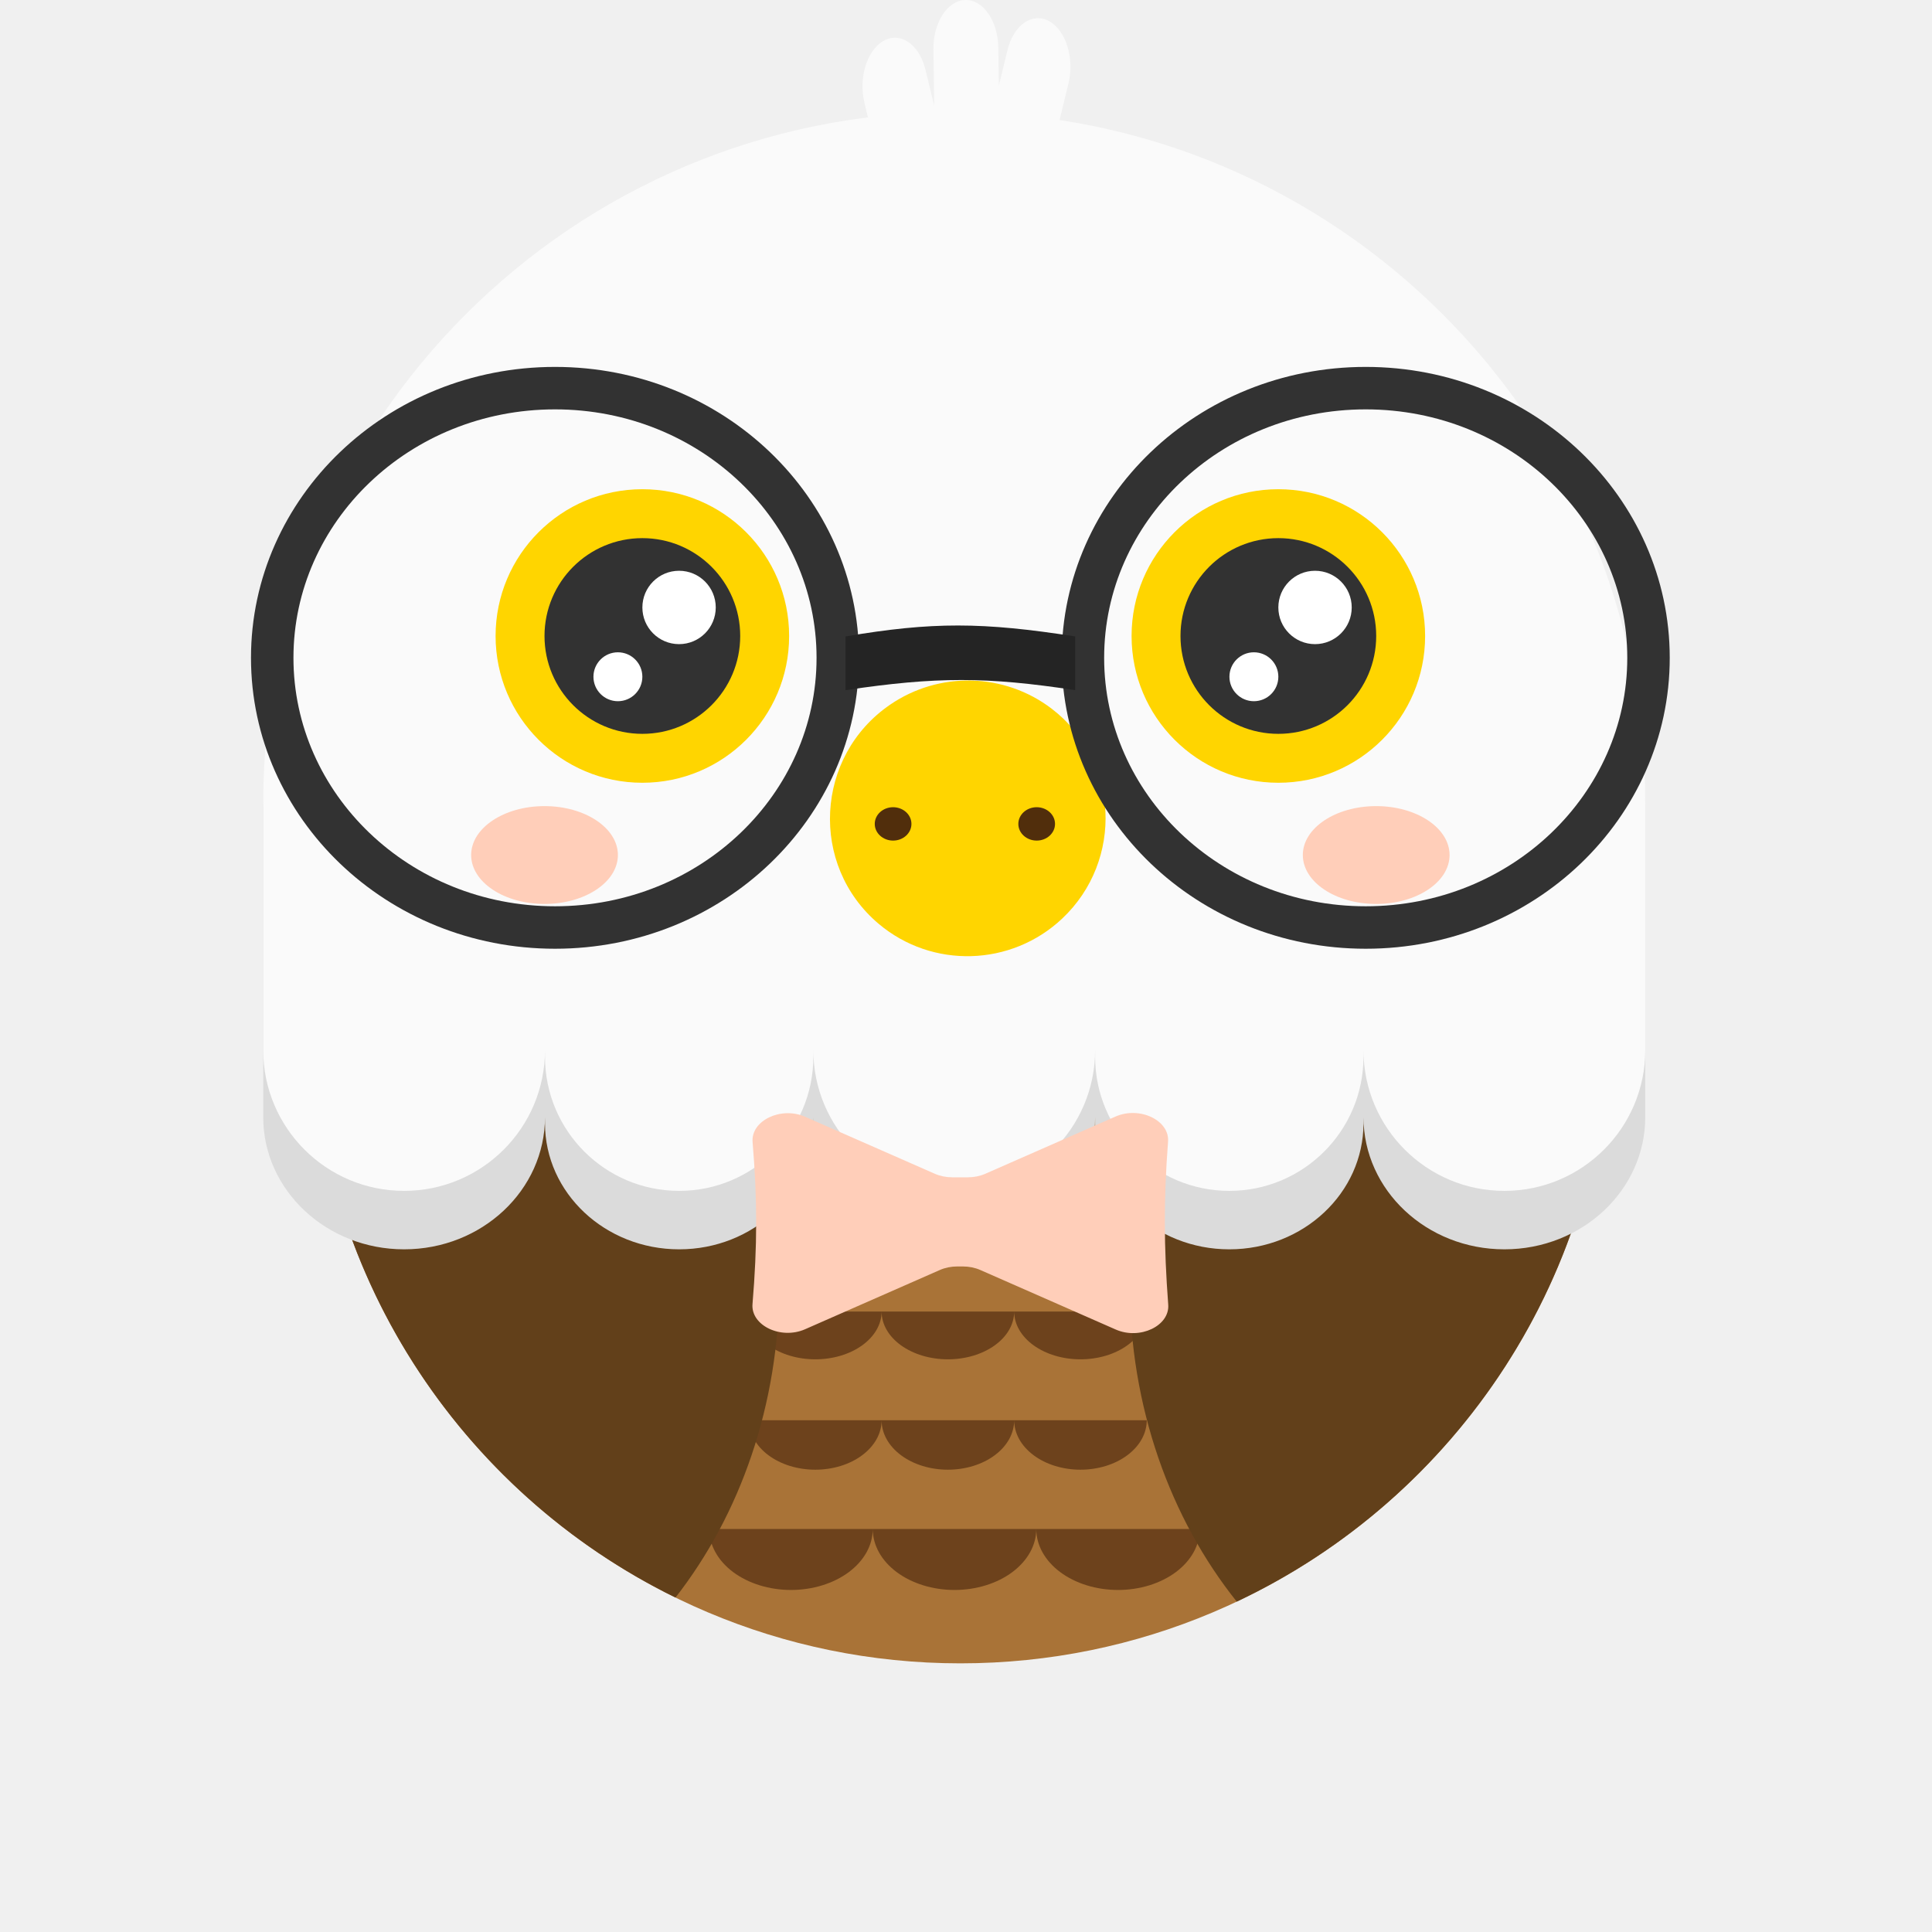
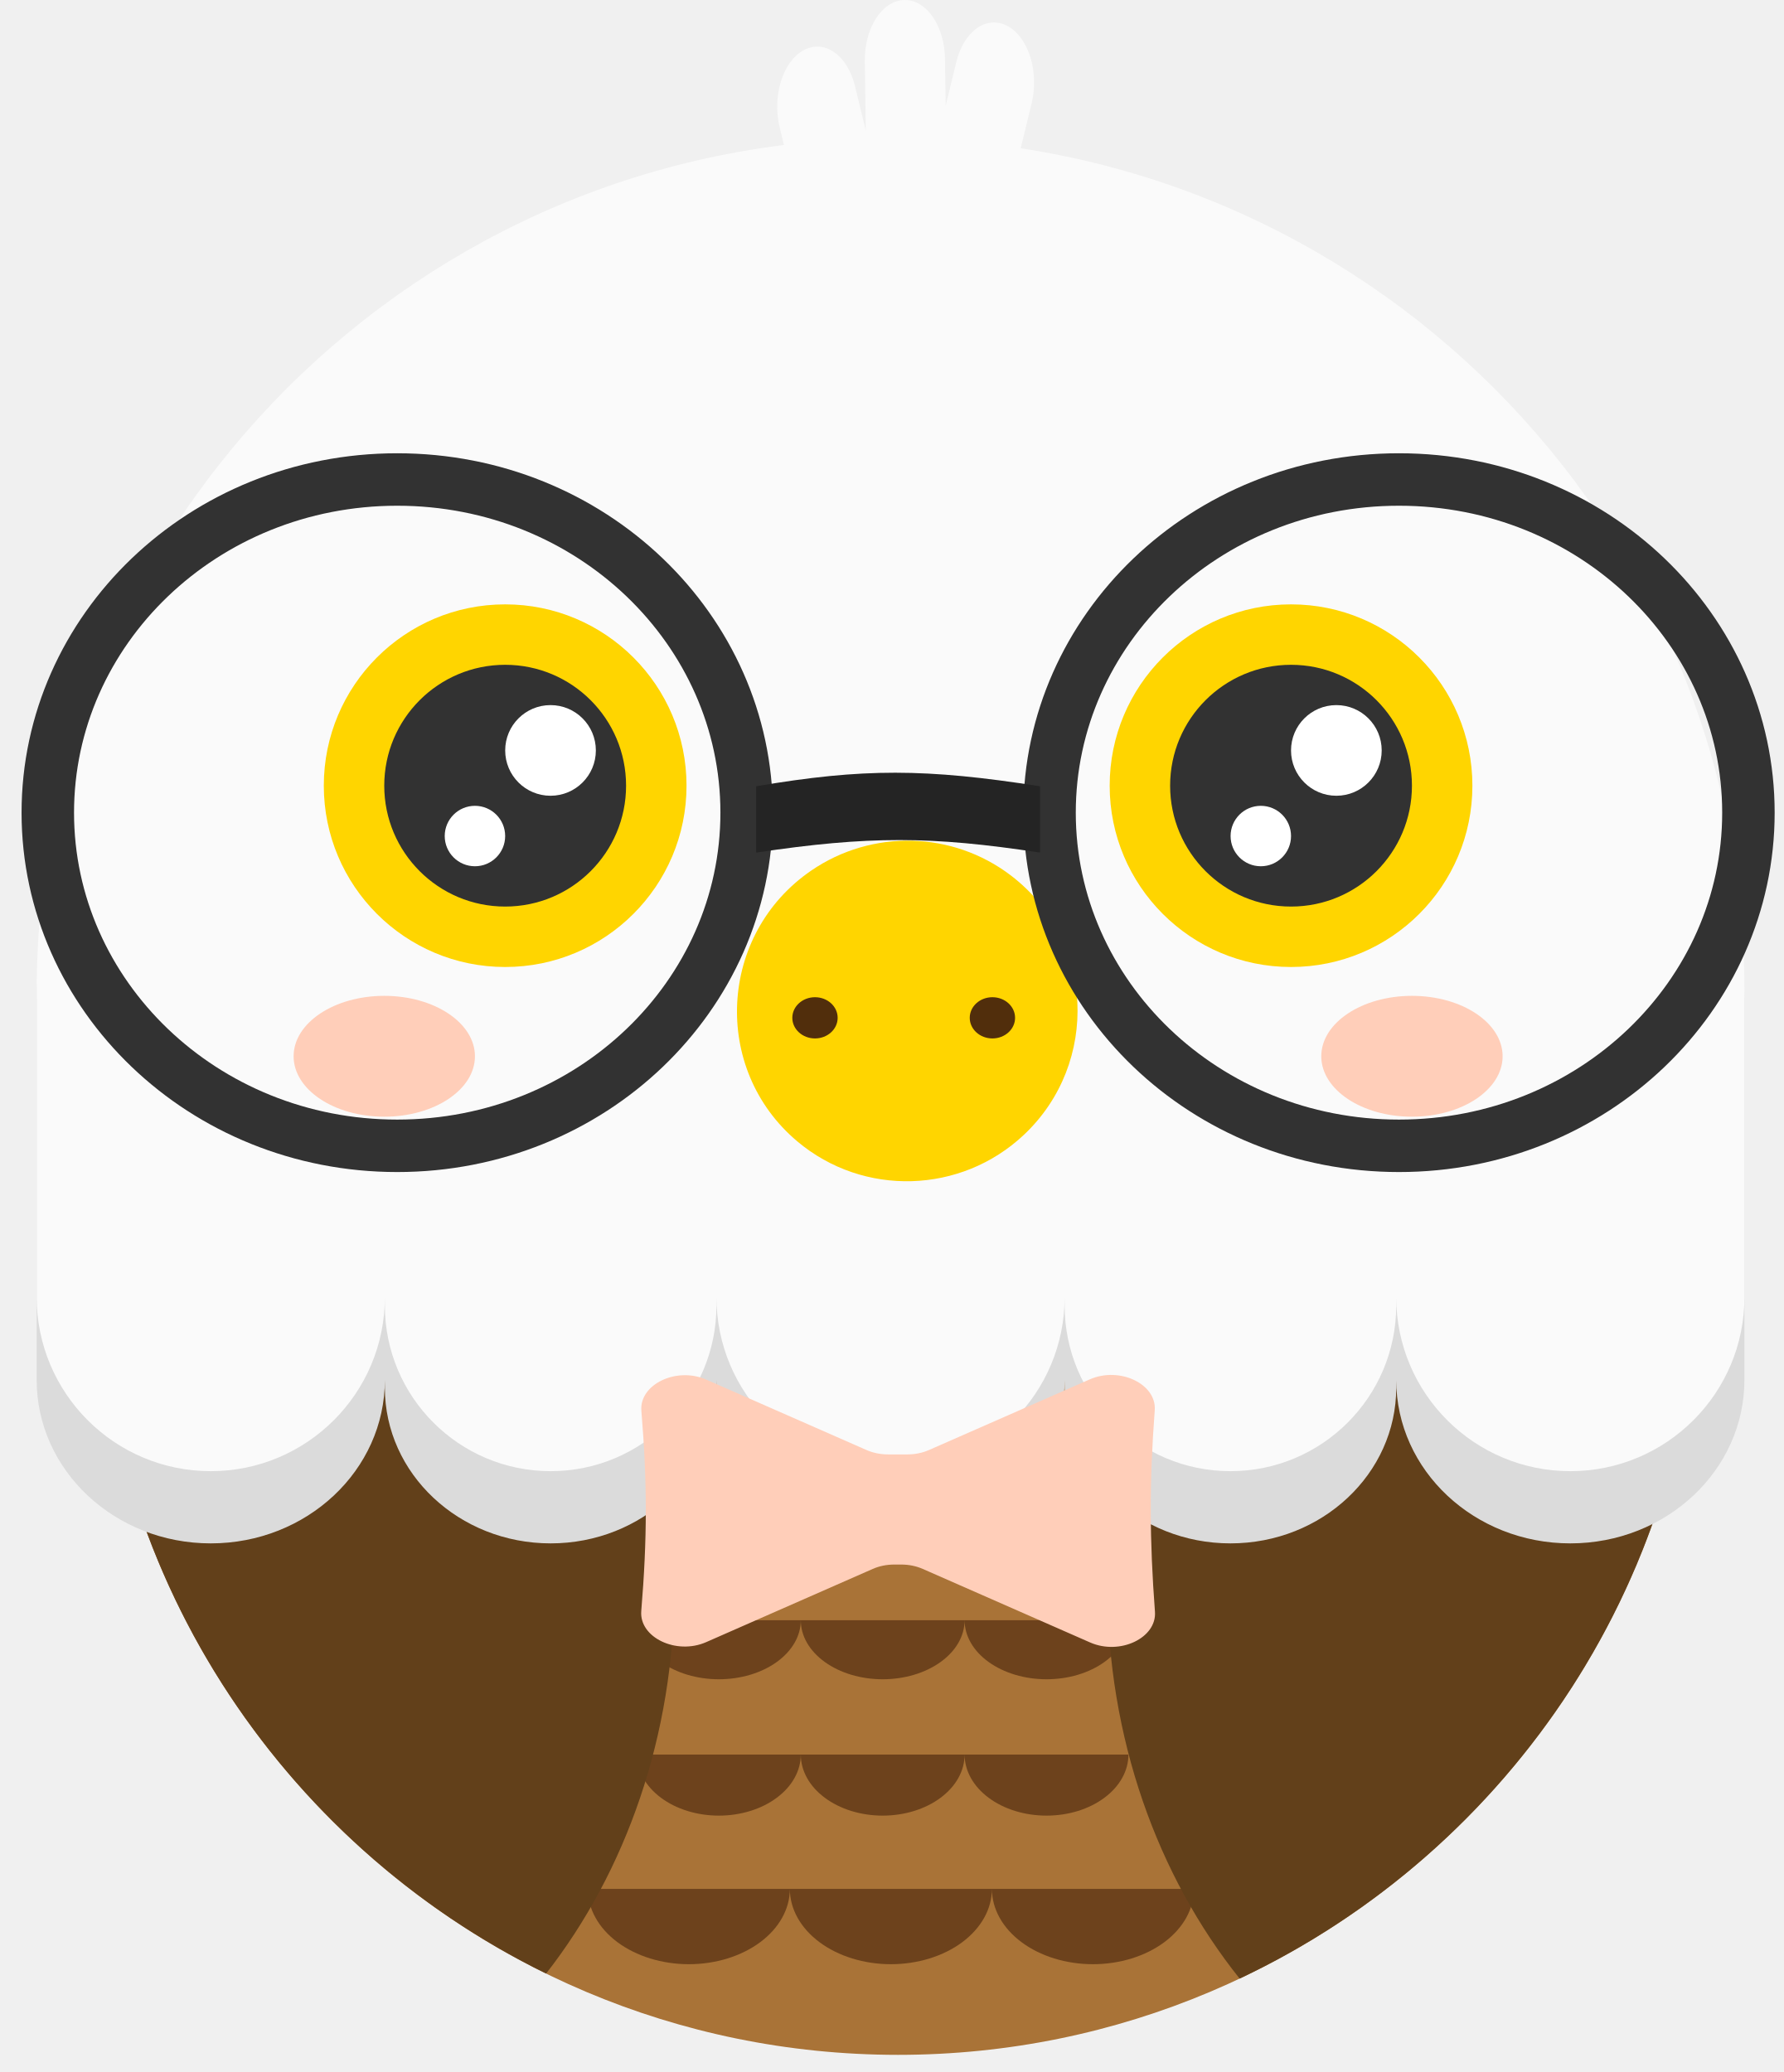
- <svg xmlns="http://www.w3.org/2000/svg" width="91" height="91" viewBox="0 0 91 91" fill="none">
-   <path d="M43.965 2.34C43.947 1.075 44.616 0.028 45.46 0.001C46.304 -0.027 47.003 0.976 47.022 2.241L47.047 4.036L47.453 2.364C47.742 1.176 48.619 0.563 49.413 0.996C50.206 1.428 50.615 2.743 50.326 3.931L48.932 9.67C48.643 10.859 47.766 11.472 46.973 11.039C46.719 10.9 46.504 10.672 46.339 10.385C46.125 10.569 45.878 10.677 45.614 10.686C45.398 10.693 45.191 10.632 45.002 10.517C44.861 11.162 44.531 11.708 44.072 11.959C43.278 12.391 42.401 11.779 42.112 10.59L40.718 4.851C40.429 3.662 40.839 2.348 41.632 1.916C42.425 1.483 43.302 2.096 43.591 3.284L44.003 4.979L43.965 2.34Z" fill="#FAFAFA" />
-   <path d="M14.702 47.814C14.702 64.677 28.372 78.346 45.234 78.346C62.097 78.346 75.766 64.677 75.766 47.814V39.749H14.702V47.814Z" fill="#A97337" />
+ <svg xmlns="http://www.w3.org/2000/svg" width="68" height="79" viewBox="0 0 68 79" fill="none">
+   <path d="M32.965 2.34C32.947 1.075 33.616 0.028 34.46 0.001C35.304 -0.027 36.003 0.976 36.022 2.241L36.047 4.036L36.453 2.364C36.742 1.176 37.619 0.563 38.413 0.996C39.206 1.428 39.615 2.743 39.326 3.931L37.932 9.67C37.643 10.859 36.766 11.472 35.973 11.039C35.719 10.9 35.504 10.672 35.339 10.385C35.125 10.569 34.878 10.677 34.614 10.686C34.398 10.693 34.191 10.632 34.002 10.517C33.861 11.162 33.531 11.708 33.072 11.959C32.278 12.391 31.401 11.779 31.112 10.59L29.718 4.851C29.43 3.662 29.838 2.348 30.632 1.916C31.425 1.483 32.302 2.096 32.591 3.284L33.003 4.979L32.965 2.34Z" fill="#FAFAFA" />
+   <path d="M3.702 47.814C3.702 64.677 17.372 78.346 34.234 78.346C51.097 78.346 64.766 64.677 64.766 47.814V39.749H3.702L3.702 47.814Z" fill="#A97337" />
  <g style="mix-blend-mode:multiply">
-     <path fill-rule="evenodd" clip-rule="evenodd" d="M41.525 66.903C41.524 67.207 41.443 67.508 41.287 67.788C41.13 68.071 40.9 68.327 40.61 68.543C40.32 68.76 39.976 68.931 39.597 69.048C39.218 69.165 38.812 69.225 38.402 69.225C37.992 69.225 37.586 69.165 37.207 69.048C36.829 68.931 36.484 68.76 36.194 68.543C35.904 68.327 35.675 68.071 35.518 67.788C35.361 67.506 35.28 67.203 35.28 66.897L38.402 66.897L41.525 66.897L41.525 66.897H44.647H47.769C47.769 67.203 47.688 67.506 47.532 67.788C47.375 68.071 47.145 68.327 46.855 68.543C46.565 68.76 46.221 68.931 45.842 69.048C45.463 69.165 45.057 69.225 44.647 69.225C44.237 69.225 43.831 69.165 43.452 69.048C43.073 68.931 42.729 68.76 42.439 68.543C42.149 68.327 41.919 68.071 41.762 67.788C41.606 67.508 41.526 67.207 41.525 66.903ZM53.776 67.788C53.933 67.506 54.014 67.203 54.014 66.897H50.892L47.769 66.897C47.769 67.203 47.85 67.506 48.007 67.788C48.164 68.071 48.394 68.327 48.684 68.543C48.974 68.76 49.318 68.931 49.697 69.048C50.076 69.165 50.482 69.225 50.892 69.225C51.302 69.225 51.708 69.165 52.087 69.048C52.465 68.931 52.81 68.76 53.099 68.543C53.389 68.327 53.619 68.071 53.776 67.788Z" fill="#4B2807" fill-opacity="0.5" />
+     <path fill-rule="evenodd" clip-rule="evenodd" d="M30.525 66.903C30.524 67.207 30.443 67.508 30.287 67.788C30.13 68.071 29.9 68.327 29.61 68.543C29.32 68.76 28.976 68.931 28.597 69.048C28.218 69.165 27.812 69.225 27.402 69.225C26.992 69.225 26.586 69.165 26.207 69.048C25.829 68.931 25.484 68.76 25.194 68.543C24.904 68.327 24.674 68.071 24.518 67.788C24.361 67.506 24.28 67.203 24.28 66.897L27.402 66.897L30.525 66.897L30.525 66.897H33.647H36.769C36.769 67.203 36.688 67.506 36.532 67.788C36.375 68.071 36.145 68.327 35.855 68.543C35.565 68.76 35.221 68.931 34.842 69.048C34.463 69.165 34.057 69.225 33.647 69.225C33.237 69.225 32.831 69.165 32.452 69.048C32.073 68.931 31.729 68.76 31.439 68.543C31.149 68.327 30.919 68.071 30.762 67.788C30.606 67.508 30.526 67.207 30.525 66.903ZM42.776 67.788C42.933 67.506 43.014 67.203 43.014 66.897H39.892L36.769 66.897C36.769 67.203 36.85 67.506 37.007 67.788C37.164 68.071 37.394 68.327 37.684 68.543C37.974 68.76 38.318 68.931 38.697 69.048C39.076 69.165 39.482 69.225 39.892 69.225C40.302 69.225 40.708 69.165 41.087 69.048C41.465 68.931 41.81 68.76 42.099 68.543C42.389 68.327 42.619 68.071 42.776 67.788Z" fill="#4B2807" fill-opacity="0.5" />
  </g>
  <g style="mix-blend-mode:multiply">
-     <path fill-rule="evenodd" clip-rule="evenodd" d="M41.525 61.781C41.524 62.075 41.443 62.366 41.287 62.637C41.13 62.91 40.9 63.158 40.61 63.367C40.32 63.576 39.976 63.742 39.597 63.855C39.218 63.968 38.812 64.026 38.402 64.026C37.992 64.026 37.586 63.968 37.207 63.855C36.829 63.742 36.484 63.576 36.194 63.367C35.904 63.158 35.675 62.91 35.518 62.637C35.361 62.364 35.28 62.071 35.28 61.776L38.402 61.776L41.525 61.776L41.525 61.776H44.647H47.769C47.769 62.071 47.688 62.364 47.532 62.637C47.375 62.91 47.145 63.158 46.855 63.367C46.565 63.576 46.221 63.742 45.842 63.855C45.463 63.968 45.057 64.026 44.647 64.026C44.237 64.026 43.831 63.968 43.452 63.855C43.073 63.742 42.729 63.576 42.439 63.367C42.149 63.158 41.919 62.91 41.762 62.637C41.606 62.366 41.526 62.075 41.525 61.781ZM53.776 62.637C53.933 62.364 54.014 62.071 54.014 61.776H50.892L47.769 61.776C47.769 62.071 47.85 62.364 48.007 62.637C48.164 62.91 48.394 63.158 48.684 63.367C48.974 63.576 49.318 63.742 49.697 63.855C50.076 63.968 50.482 64.026 50.892 64.026C51.302 64.026 51.708 63.968 52.087 63.855C52.465 63.742 52.81 63.576 53.099 63.367C53.389 63.158 53.619 62.91 53.776 62.637Z" fill="#4B2807" fill-opacity="0.5" />
+     <path fill-rule="evenodd" clip-rule="evenodd" d="M30.525 61.781C30.524 62.075 30.443 62.366 30.287 62.637C30.13 62.91 29.9 63.158 29.61 63.367C29.32 63.576 28.976 63.742 28.597 63.855C28.218 63.968 27.812 64.026 27.402 64.026C26.992 64.026 26.586 63.968 26.207 63.855C25.829 63.742 25.484 63.576 25.194 63.367C24.904 63.158 24.674 62.91 24.518 62.637C24.361 62.364 24.28 62.071 24.28 61.776L27.402 61.776L30.525 61.776L30.525 61.776H33.647H36.769C36.769 62.071 36.688 62.364 36.532 62.637C36.375 62.91 36.145 63.158 35.855 63.367C35.565 63.576 35.221 63.742 34.842 63.855C34.463 63.968 34.057 64.026 33.647 64.026C33.237 64.026 32.831 63.968 32.452 63.855C32.073 63.742 31.729 63.576 31.439 63.367C31.149 63.158 30.919 62.91 30.762 62.637C30.606 62.366 30.526 62.075 30.525 61.781ZM42.776 62.637C42.933 62.364 43.014 62.071 43.014 61.776H39.892L36.769 61.776C36.769 62.071 36.85 62.364 37.007 62.637C37.164 62.91 37.394 63.158 37.684 63.367C37.974 63.576 38.318 63.742 38.697 63.855C39.076 63.968 39.482 64.026 39.892 64.026C40.302 64.026 40.708 63.968 41.087 63.855C41.465 63.742 41.81 63.576 42.099 63.367C42.389 63.158 42.619 62.91 42.776 62.637Z" fill="#4B2807" fill-opacity="0.5" />
  </g>
  <g style="mix-blend-mode:multiply">
-     <path fill-rule="evenodd" clip-rule="evenodd" d="M37.257 72.019H41.108H44.959H48.81C48.81 72.78 48.404 73.51 47.682 74.049C46.96 74.587 45.98 74.89 44.959 74.89C43.938 74.89 42.958 74.587 42.236 74.049C41.517 73.513 41.112 72.787 41.108 72.029C41.106 72.402 41.007 72.772 40.815 73.117C40.621 73.466 40.338 73.782 39.98 74.049C39.623 74.315 39.198 74.527 38.731 74.671C38.264 74.815 37.763 74.89 37.257 74.89C36.752 74.89 36.251 74.815 35.784 74.671C35.316 74.527 34.892 74.315 34.534 74.049C34.177 73.782 33.893 73.466 33.7 73.117C33.506 72.769 33.406 72.396 33.406 72.019L37.257 72.019ZM56.219 73.117C56.412 72.769 56.512 72.396 56.512 72.019H52.661L48.81 72.019C48.81 72.396 48.91 72.769 49.103 73.117C49.297 73.466 49.58 73.782 49.938 74.049C50.295 74.315 50.72 74.527 51.187 74.671C51.654 74.815 52.155 74.89 52.661 74.89C53.166 74.89 53.667 74.815 54.135 74.671C54.602 74.527 55.026 74.315 55.384 74.049C55.741 73.782 56.025 73.466 56.219 73.117Z" fill="#4B2807" fill-opacity="0.5" />
+     <path fill-rule="evenodd" clip-rule="evenodd" d="M26.257 72.019H30.108H33.959H37.81C37.81 72.78 37.404 73.51 36.682 74.049C35.96 74.587 34.98 74.89 33.959 74.89C32.938 74.89 31.958 74.587 31.236 74.049C30.517 73.513 30.112 72.787 30.108 72.029C30.106 72.402 30.007 72.772 29.815 73.117C29.622 73.466 29.338 73.782 28.98 74.049C28.623 74.315 28.198 74.527 27.731 74.671C27.264 74.815 26.763 74.89 26.257 74.89C25.752 74.89 25.251 74.815 24.784 74.671C24.316 74.527 23.892 74.315 23.534 74.049C23.177 73.782 22.893 73.466 22.7 73.117C22.506 72.769 22.406 72.396 22.406 72.019L26.257 72.019ZM45.219 73.117C45.412 72.769 45.512 72.396 45.512 72.019H41.661L37.81 72.019C37.81 72.396 37.91 72.769 38.103 73.117C38.297 73.466 38.58 73.782 38.938 74.049C39.295 74.315 39.72 74.527 40.187 74.671C40.654 74.815 41.155 74.89 41.661 74.89C42.166 74.89 42.667 74.815 43.135 74.671C43.602 74.527 44.026 74.315 44.384 74.049C44.741 73.782 45.025 73.466 45.219 73.117Z" fill="#4B2807" fill-opacity="0.5" />
  </g>
-   <path fill-rule="evenodd" clip-rule="evenodd" d="M24.007 39.749H14.702V47.814C14.702 59.862 21.681 70.281 31.817 75.247C34.854 71.355 36.707 66.175 36.707 60.488C36.707 50.856 31.392 42.677 24.007 39.749ZM65.911 39.749H75.766V47.814C75.766 60.02 68.604 70.553 58.253 75.439C55.126 71.526 53.211 66.269 53.211 60.488C53.211 50.856 58.526 42.676 65.911 39.749Z" fill="#62401A" />
-   <path d="M44.946 8.031C27.282 8.031 12.904 21.244 12.411 37.719C12.402 37.85 12.398 37.981 12.398 38.114V52.614C12.398 56.055 15.369 58.845 19.034 58.845C22.699 58.845 25.67 56.055 25.67 52.614V47.154L25.67 52.91C25.67 56.188 28.5 58.845 31.99 58.845C35.481 58.845 38.31 56.188 38.31 52.91L38.31 47.154V52.614C38.31 56.055 41.281 58.845 44.946 58.845C48.611 58.845 51.582 56.055 51.582 52.614L51.582 52.91C51.582 56.188 54.412 58.845 57.902 58.845C61.393 58.845 64.222 56.188 64.222 52.91V52.627C64.23 56.062 67.198 58.845 70.858 58.845C74.523 58.845 77.494 56.055 77.494 52.614V38.114C77.494 37.981 77.49 37.85 77.481 37.719C76.988 21.244 62.61 8.031 44.946 8.031Z" fill="#DBDBDB" />
-   <path fill-rule="evenodd" clip-rule="evenodd" d="M44.946 5.278C26.97 5.278 12.398 19.85 12.398 37.826V39.448C12.398 39.456 12.398 39.464 12.398 39.472V49.456C12.398 53.121 15.369 56.092 19.034 56.092C22.693 56.092 25.661 53.13 25.67 49.473V49.772C25.67 53.262 28.5 56.092 31.99 56.092C35.48 56.092 38.31 53.262 38.31 49.772V44.4H38.31V49.456C38.31 53.121 41.281 56.092 44.946 56.092C48.611 56.092 51.582 53.121 51.582 49.456V44.4L51.582 49.772C51.582 53.262 54.412 56.092 57.902 56.092C61.393 56.092 64.222 53.262 64.222 49.772V49.486C64.238 53.137 67.203 56.092 70.858 56.092C74.523 56.092 77.495 53.121 77.495 49.456L77.495 44.4V37.826C77.495 19.85 62.922 5.278 44.946 5.278Z" fill="#FAFAFA" />
-   <path d="M46.41 55.286C46.162 55.395 45.88 55.453 45.593 55.453H44.849C44.562 55.453 44.28 55.395 44.031 55.286L37.925 52.602C36.781 52.099 35.365 52.786 35.448 53.789C35.676 56.528 35.672 58.687 35.444 61.425C35.361 62.428 36.776 63.112 37.919 62.61L44.27 59.818C44.518 59.709 44.8 59.652 45.087 59.652H45.355C45.642 59.652 45.923 59.709 46.172 59.818L52.554 62.623C53.691 63.123 55.099 62.449 55.025 61.451C54.818 58.693 54.809 56.526 55.017 53.769C55.092 52.769 53.68 52.091 52.541 52.592L46.41 55.286Z" fill="#FFCEB9" />
-   <path d="M41.392 43.518C38.111 40.755 38.387 35.612 41.927 33.19C44.238 31.608 47.313 31.682 49.538 33.383C52.715 35.813 52.941 40.527 50.028 43.269C47.63 45.526 43.911 45.639 41.392 43.518Z" fill="#FFD500" />
-   <ellipse cx="42.066" cy="38.807" rx="0.864" ry="0.786" fill="#512E0C" />
-   <ellipse cx="48.829" cy="38.807" rx="0.864" ry="0.786" fill="#512E0C" />
-   <circle cx="30.256" cy="29.956" r="6.913" fill="#FFD500" />
-   <circle cx="30.256" cy="29.956" r="4.609" fill="#323232" />
-   <circle cx="31.985" cy="28.612" r="1.728" fill="white" />
-   <circle cx="29.104" cy="31.876" r="1.152" fill="white" />
-   <circle cx="60.212" cy="29.956" r="6.913" fill="#FFD500" />
-   <circle cx="60.212" cy="29.956" r="4.609" fill="#323232" />
-   <circle cx="61.94" cy="28.612" r="1.728" fill="white" />
-   <circle cx="59.06" cy="31.876" r="1.152" fill="white" />
-   <ellipse cx="25.648" cy="40.273" rx="3.456" ry="2.304" fill="#FFCEB9" />
-   <ellipse cx="64.821" cy="40.273" rx="3.456" ry="2.304" fill="#FFCEB9" />
-   <path d="M39.461 30.985C39.461 37.959 33.539 43.687 26.141 43.687C18.743 43.687 12.822 37.959 12.822 30.985C12.822 24.01 18.743 18.282 26.141 18.282C33.539 18.282 39.461 24.01 39.461 30.985Z" stroke="#323232" stroke-width="2" />
-   <path d="M77.647 30.985C77.647 37.959 71.725 43.687 64.327 43.687C56.929 43.687 51.007 37.959 51.007 30.985C51.007 24.01 56.929 18.282 64.327 18.282C71.725 18.282 77.647 24.01 77.647 30.985Z" stroke="#323232" stroke-width="2" />
-   <path d="M39.825 29.978C43.9 29.284 46.291 29.296 50.644 29.978V32.507C46.487 31.874 44.117 31.866 39.825 32.507V29.978Z" fill="#242424" />
+   <path fill-rule="evenodd" clip-rule="evenodd" d="M13.007 39.749H3.702V47.814C3.702 59.862 10.681 70.281 20.817 75.247C23.854 71.355 25.707 66.175 25.707 60.488C25.707 50.856 20.392 42.677 13.007 39.749ZM54.911 39.749H64.766V47.814C64.766 60.02 57.604 70.553 47.253 75.439C44.126 71.526 42.211 66.269 42.211 60.488C42.211 50.856 47.526 42.676 54.911 39.749Z" fill="#62401A" />
+   <path d="M33.946 8.031C16.282 8.031 1.904 21.244 1.411 37.719C1.402 37.85 1.398 37.981 1.398 38.114V52.614C1.398 56.055 4.369 58.845 8.034 58.845C11.699 58.845 14.67 56.055 14.67 52.614V47.154L14.67 52.91C14.67 56.188 17.5 58.845 20.99 58.845C24.481 58.845 27.31 56.188 27.31 52.91L27.31 47.154V52.614C27.31 56.055 30.281 58.845 33.946 58.845C37.611 58.845 40.582 56.055 40.582 52.614L40.582 52.91C40.582 56.188 43.412 58.845 46.902 58.845C50.393 58.845 53.222 56.188 53.222 52.91V52.627C53.23 56.062 56.198 58.845 59.858 58.845C63.523 58.845 66.494 56.055 66.494 52.614V38.114C66.494 37.981 66.49 37.85 66.481 37.719C65.988 21.244 51.61 8.031 33.946 8.031Z" fill="#DBDBDB" />
+   <path fill-rule="evenodd" clip-rule="evenodd" d="M33.946 5.278C15.97 5.278 1.398 19.85 1.398 37.826V39.448C1.398 39.456 1.398 39.464 1.398 39.472V49.456C1.398 53.121 4.369 56.092 8.034 56.092C11.693 56.092 14.661 53.13 14.67 49.473V49.772C14.67 53.262 17.5 56.092 20.99 56.092C24.48 56.092 27.31 53.262 27.31 49.772V44.4H27.31V49.456C27.31 53.121 30.281 56.092 33.946 56.092C37.611 56.092 40.582 53.121 40.582 49.456V44.4L40.582 49.772C40.582 53.262 43.412 56.092 46.902 56.092C50.393 56.092 53.222 53.262 53.222 49.772V49.486C53.238 53.137 56.203 56.092 59.858 56.092C63.523 56.092 66.495 53.121 66.495 49.456L66.495 44.4V37.826C66.495 19.85 51.922 5.278 33.946 5.278Z" fill="#FAFAFA" />
+   <path d="M35.41 55.286C35.162 55.395 34.88 55.453 34.593 55.453H33.849C33.562 55.453 33.28 55.395 33.031 55.286L26.925 52.602C25.781 52.099 24.365 52.786 24.448 53.789C24.676 56.528 24.672 58.687 24.444 61.425C24.361 62.428 25.776 63.112 26.919 62.61L33.27 59.818C33.518 59.709 33.8 59.652 34.087 59.652H34.355C34.642 59.652 34.923 59.709 35.172 59.818L41.554 62.623C42.691 63.123 44.099 62.449 44.025 61.451C43.818 58.693 43.809 56.526 44.017 53.769C44.092 52.769 42.68 52.091 41.541 52.592L35.41 55.286Z" fill="#FFCEB9" />
+   <path d="M30.392 43.518C27.111 40.755 27.387 35.612 30.927 33.19C33.238 31.608 36.313 31.682 38.538 33.383C41.715 35.813 41.941 40.527 39.028 43.269C36.63 45.526 32.911 45.639 30.392 43.518Z" fill="#FFD500" />
+   <ellipse cx="31.066" cy="38.807" rx="0.864" ry="0.786" fill="#512E0C" />
+   <ellipse cx="37.829" cy="38.807" rx="0.864" ry="0.786" fill="#512E0C" />
+   <circle cx="19.256" cy="29.956" r="6.913" fill="#FFD500" />
+   <circle cx="19.256" cy="29.956" r="4.609" fill="#323232" />
+   <circle cx="20.985" cy="28.612" r="1.728" fill="white" />
+   <circle cx="18.104" cy="31.876" r="1.152" fill="white" />
+   <circle cx="49.212" cy="29.956" r="6.913" fill="#FFD500" />
+   <circle cx="49.212" cy="29.956" r="4.609" fill="#323232" />
+   <circle cx="50.94" cy="28.612" r="1.728" fill="white" />
+   <circle cx="48.06" cy="31.876" r="1.152" fill="white" />
+   <ellipse cx="14.648" cy="40.273" rx="3.456" ry="2.304" fill="#FFCEB9" />
+   <ellipse cx="53.821" cy="40.273" rx="3.456" ry="2.304" fill="#FFCEB9" />
+   <path d="M28.461 30.985C28.461 37.959 22.54 43.687 15.141 43.687C7.743 43.687 1.822 37.959 1.822 30.985C1.822 24.01 7.743 18.282 15.141 18.282C22.54 18.282 28.461 24.01 28.461 30.985Z" stroke="#323232" stroke-width="2" />
+   <path d="M66.647 30.985C66.647 37.959 60.725 43.687 53.327 43.687C45.929 43.687 40.007 37.959 40.007 30.985C40.007 24.01 45.929 18.282 53.327 18.282C60.725 18.282 66.647 24.01 66.647 30.985Z" stroke="#323232" stroke-width="2" />
+   <path d="M28.825 29.978C32.9 29.284 35.291 29.296 39.644 29.978V32.507C35.487 31.874 33.117 31.866 28.825 32.507V29.978Z" fill="#242424" />
</svg>
